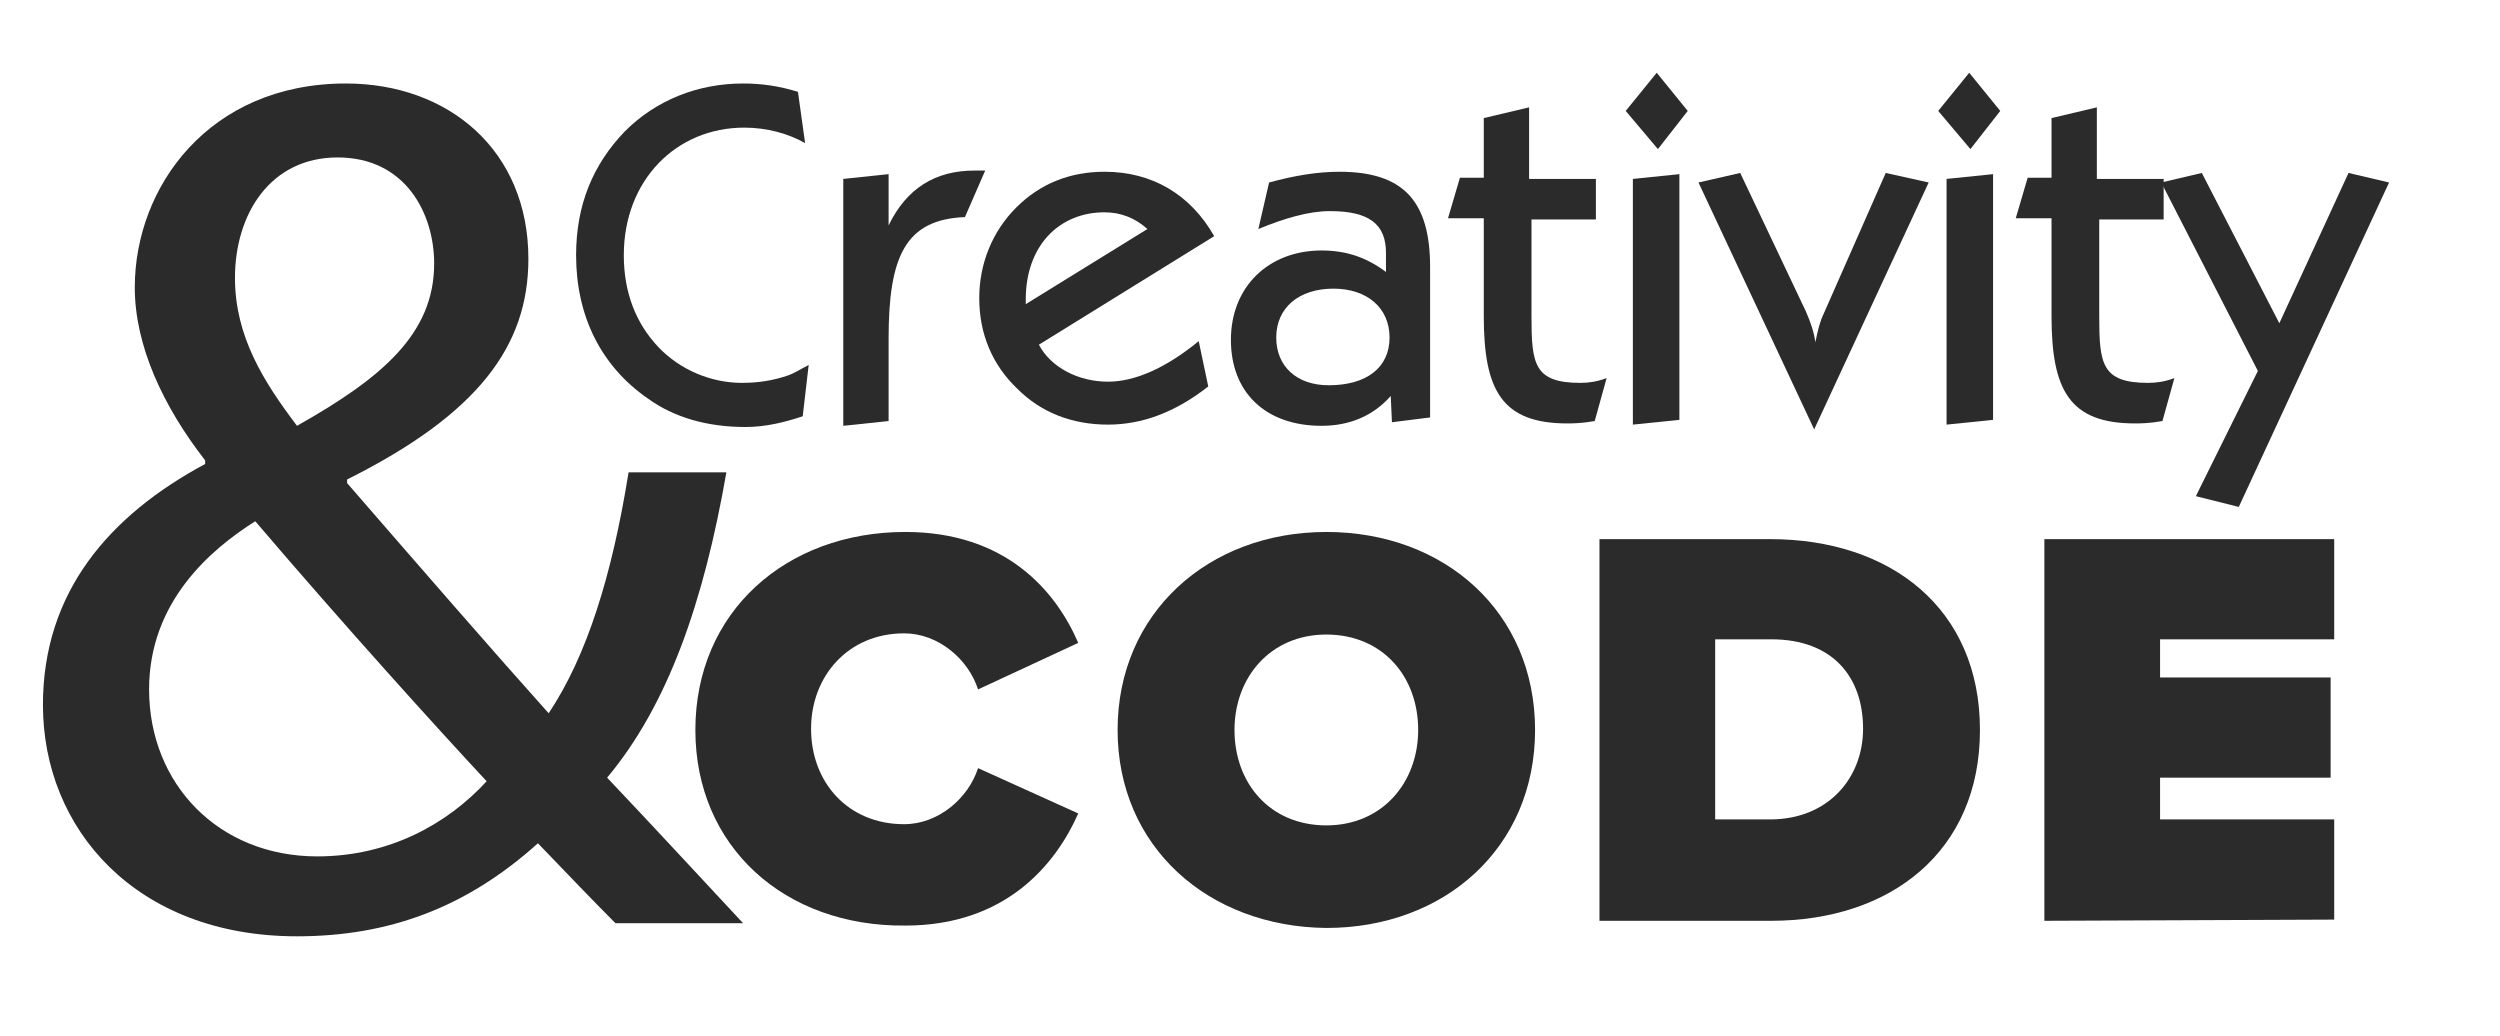
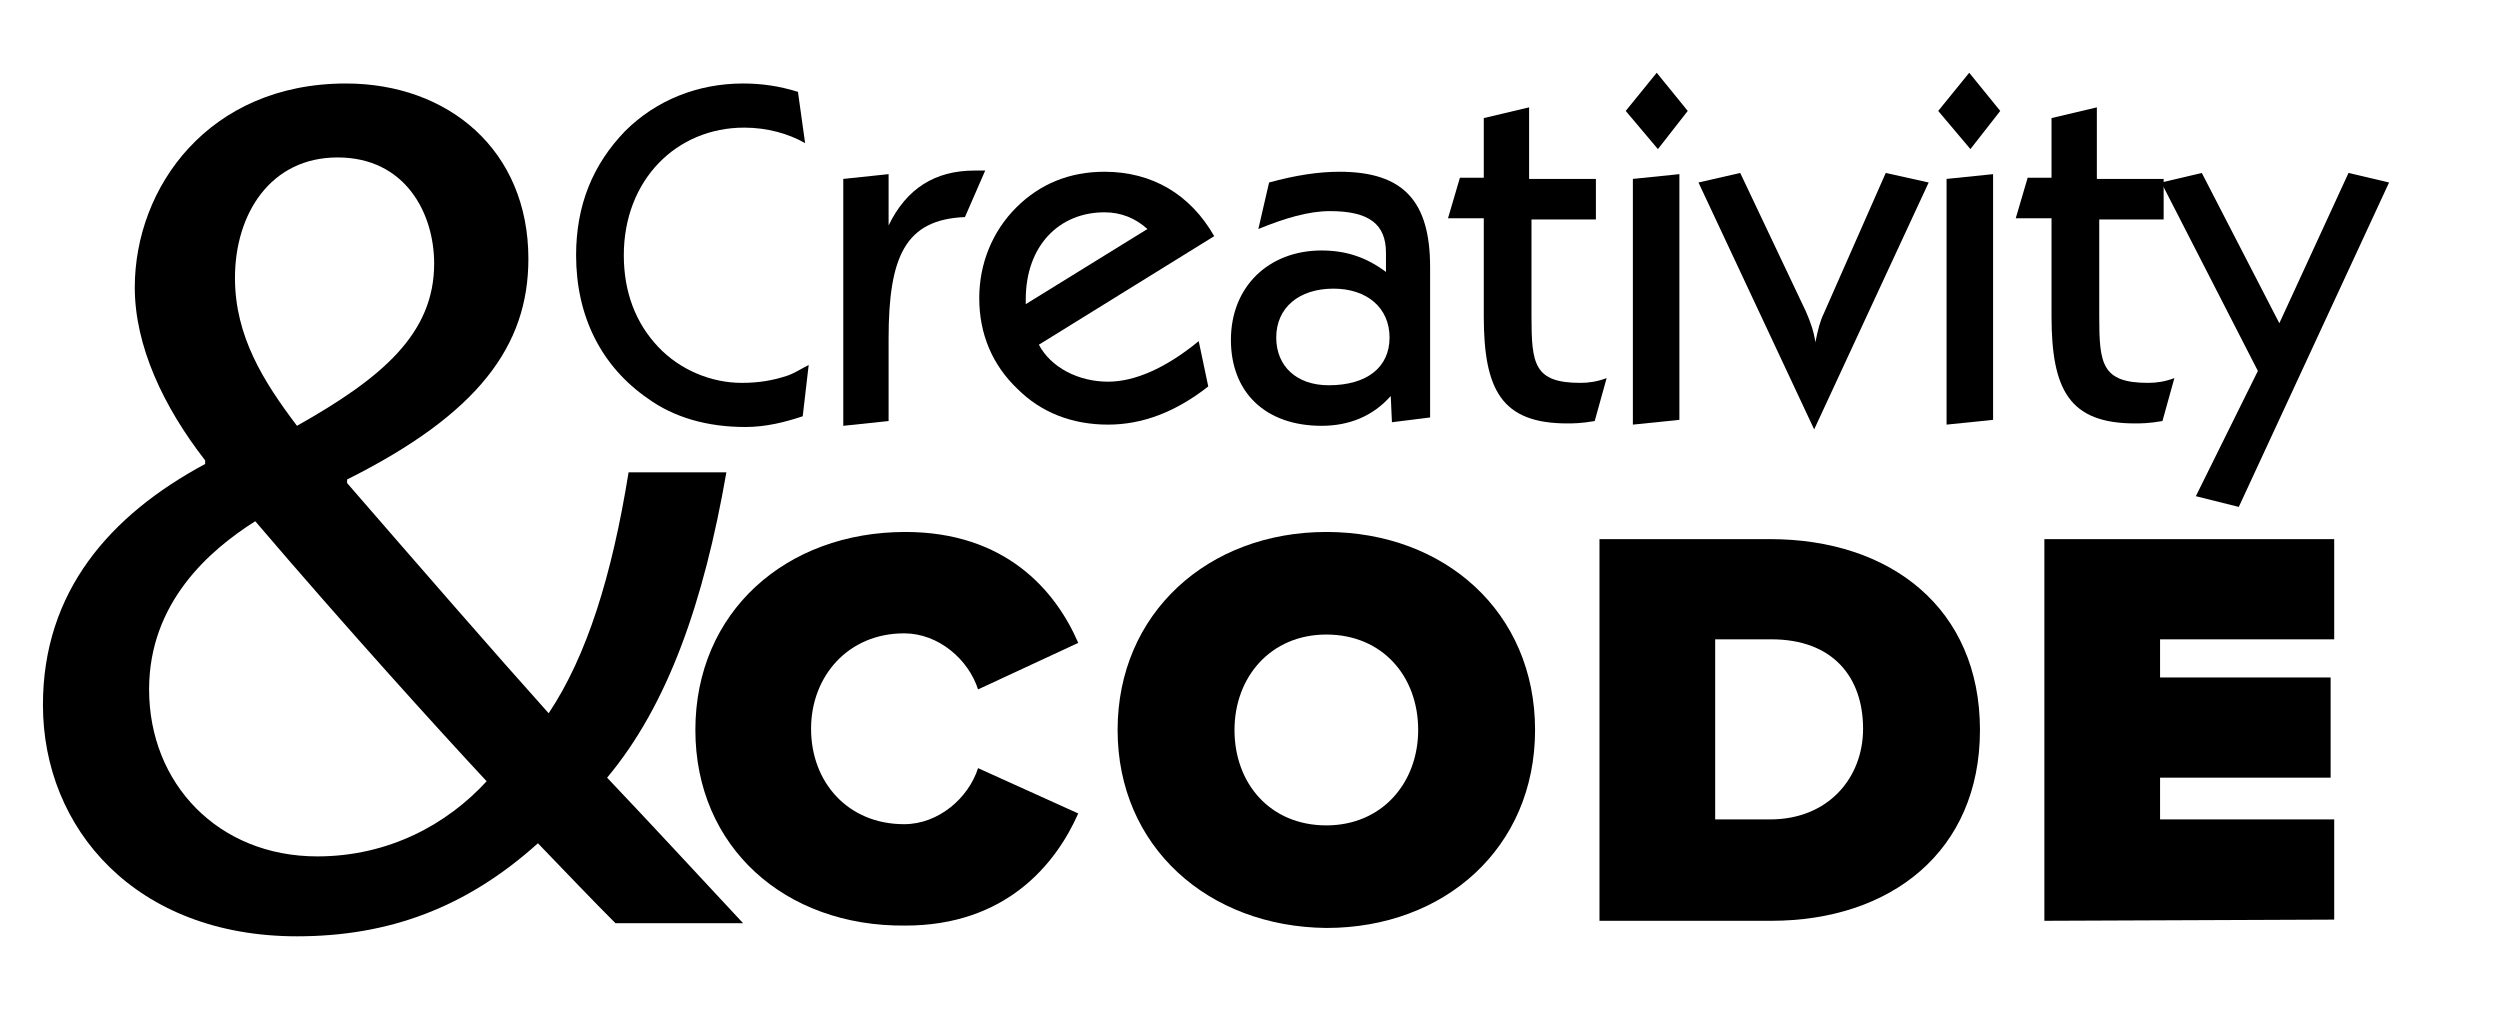
<svg xmlns="http://www.w3.org/2000/svg" version="1.1" id="Layer_1" x="0px" y="0px" viewBox="0 0 209.6 86.8" style="enable-background:new 0 0 209.6 86.8;" xml:space="preserve">
-   <style type="text/css">
- 	.st0{fill:#2B2B2B;}
- </style>
  <g>
    <path class="st0" d="M62.5,35.8c-3.2,0-6-0.8-8.2-2.4c-3.9-2.7-6-6.9-6-12c0-4.2,1.4-7.6,4.1-10.4c2.6-2.6,6.1-4,9.9-4   c1.5,0,3,0.2,4.6,0.7l0.6,4.3c-1.4-0.8-3.2-1.3-5.1-1.3c-5.7,0-10.1,4.4-10.1,10.7c0,3.1,1,5.7,2.9,7.7c1.8,1.9,4.4,3,7,3   c1.4,0,2.6-0.2,3.8-0.6c0.6-0.2,1.2-0.6,1.8-0.9l-0.5,4.3C65.8,35.4,64.2,35.8,62.5,35.8z" />
    <path class="st0" d="M70.7,15l3.8-0.4v4.3c1.5-3.1,3.9-4.6,7.2-4.6c0.3,0,0.6,0,0.9,0l-1.7,3.9c-5,0.2-6.4,3.3-6.4,10.2v6.9   l-3.8,0.4V15z" />
    <path class="st0" d="M92.9,35.6c-3,0-5.6-1-7.6-3c-2.1-2-3.2-4.6-3.2-7.6c0-2.9,1.1-5.6,3.1-7.6s4.5-3,7.4-3c4,0,7.2,1.9,9.2,5.4   l-14.7,9.1c1,1.9,3.3,3.1,5.8,3.1c2.2,0,4.8-1.1,7.6-3.4l0.8,3.8C98.5,34.6,95.7,35.6,92.9,35.6z M96.2,19.2   c-1-0.9-2.2-1.4-3.6-1.4c-3.8,0-6.6,2.8-6.6,7.3c0,0.1,0,0.2,0,0.4L96.2,19.2z" />
    <path class="st0" d="M110.8,35.7c-4.7,0-7.6-2.8-7.6-7.2c0-4.5,3.2-7.5,7.6-7.5c2.1,0,3.8,0.6,5.4,1.8v-1.6c0-2.4-1.4-3.5-4.7-3.5   c-1.8,0-3.8,0.6-6,1.5l0.9-3.9c2.2-0.6,4.1-0.9,5.9-0.9c5.4,0,7.6,2.5,7.6,8V35l-3.2,0.4l-0.1-2.2   C115.1,34.9,113.1,35.7,110.8,35.7z M111.4,32.3c3.2,0,5.1-1.5,5.1-4s-1.9-4.1-4.7-4.1c-2.9,0-4.8,1.6-4.8,4.1   C107,30.7,108.7,32.3,111.4,32.3z" />
    <path class="st0" d="M128.4,15h5.4v3.4h-5.4v8.1c0,4,0.2,5.6,4.1,5.6c0.7,0,1.4-0.1,2.2-0.4l-1,3.6c-1.1,0.2-1.9,0.2-2.3,0.2   c-5.5,0-7-2.8-7-9v-8.2h-3l1-3.4h2v-5l3.8-0.9v6H128.4z" />
    <path class="st0" d="M136.3,9.3l2.6-3.2l2.6,3.2l-2.5,3.2L136.3,9.3z M136.9,15l3.9-0.4v20.6l-3.9,0.4V15z" />
    <path class="st0" d="M142.4,15.3l3.5-0.8l5.5,11.6c0.4,0.9,0.7,1.8,0.8,2.6c0.2-1,0.4-1.8,0.7-2.4l5.2-11.8l3.6,0.8L152.1,36   L142.4,15.3z" />
    <path class="st0" d="M162.5,9.3l2.6-3.2l2.6,3.2l-2.5,3.2L162.5,9.3z M163.2,15l3.9-0.4v20.6l-3.9,0.4V15z" />
    <path class="st0" d="M176,15h5.4v3.4H176v8.1c0,4,0.2,5.6,4.1,5.6c0.7,0,1.4-0.1,2.2-0.4l-1,3.6c-1.1,0.2-1.9,0.2-2.3,0.2   c-5.5,0-7-2.8-7-9v-8.2h-3l1-3.4h2v-5l3.8-0.9v6H176z" />
    <path class="st0" d="M189.3,31.1l-8.1-15.8l3.4-0.8l6.5,12.6l5.8-12.6l3.4,0.8l-12.6,27.2l-3.6-0.9L189.3,31.1z" />
    <path class="st0" d="M58.3,61.2c0-9.9,7.6-16.6,17.6-16.6c8.4,0,12.6,4.9,14.5,9.3L82,57.8c-0.8-2.5-3.3-4.7-6.2-4.7   c-4.7,0-7.8,3.6-7.8,8c0,4.5,3.1,8,7.8,8c2.9,0,5.4-2.2,6.2-4.7l8.4,3.8c-1.9,4.3-6.1,9.4-14.5,9.4C65.8,77.7,58.3,71,58.3,61.2z" />
    <path class="st0" d="M93.7,61.2c0-9.8,7.6-16.6,17.5-16.6s17.5,6.7,17.5,16.6s-7.6,16.6-17.5,16.6C101.3,77.7,93.7,71,93.7,61.2z    M118.9,61.2c0-4.5-3-8-7.7-8s-7.7,3.6-7.7,8c0,4.5,3,8,7.7,8S118.9,65.6,118.9,61.2z" />
    <path class="st0" d="M134.1,77.2v-32h14.3c10.1,0,17.6,5.8,17.6,16s-7.5,16-17.5,16H134.1z M156.2,61.1c0-4.3-2.5-7.5-7.7-7.5h-4.7   v15.1h4.6C153.3,68.7,156.2,65.2,156.2,61.1z" />
    <path class="st0" d="M171.4,77.2v-32h24.3v8.4h-14.6v3.2h14.3v8.4h-14.3v3.5h14.6v8.4L171.4,77.2L171.4,77.2z" />
  </g>
  <g>
    <path class="st0" d="M51.6,77.4c-2-2-3.8-3.9-6.5-6.7c-6,5.4-12.5,7.8-20.2,7.8c-13.5,0-21.3-9-21.3-19.4c0-9.5,5.6-15.9,13.6-20.2   v-0.3c-3.5-4.5-5.9-9.6-5.9-14.5C11.3,15.7,17.5,7,29,7c8.6,0,15.3,5.6,15.3,14.7c0,7.3-4.2,13-15.2,18.5v0.3   C35,47.3,41.6,54.9,46,59.8c3.2-4.8,5.3-11.5,6.7-20.2h8.2C59,50.5,56,59.1,50.9,65.2c3.7,3.9,7.3,7.8,11.4,12.2   C62.3,77.4,51.6,77.4,51.6,77.4z M26.6,71.8c6,0,10.9-2.7,14.2-6.3C36.7,61.1,29,52.6,21.4,43.7c-3.8,2.4-8.9,6.8-8.9,14.1   C12.5,65.7,18.3,71.8,26.6,71.8L26.6,71.8z M28.3,13.2c-5.6,0-8.6,4.7-8.6,10.1c0,4.9,2.4,8.7,5.2,12.4c7.1-4,11.5-7.7,11.5-13.6   C36.4,17.9,34,13.2,28.3,13.2C28.4,13.2,28.3,13.2,28.3,13.2z" />
  </g>
</svg>
